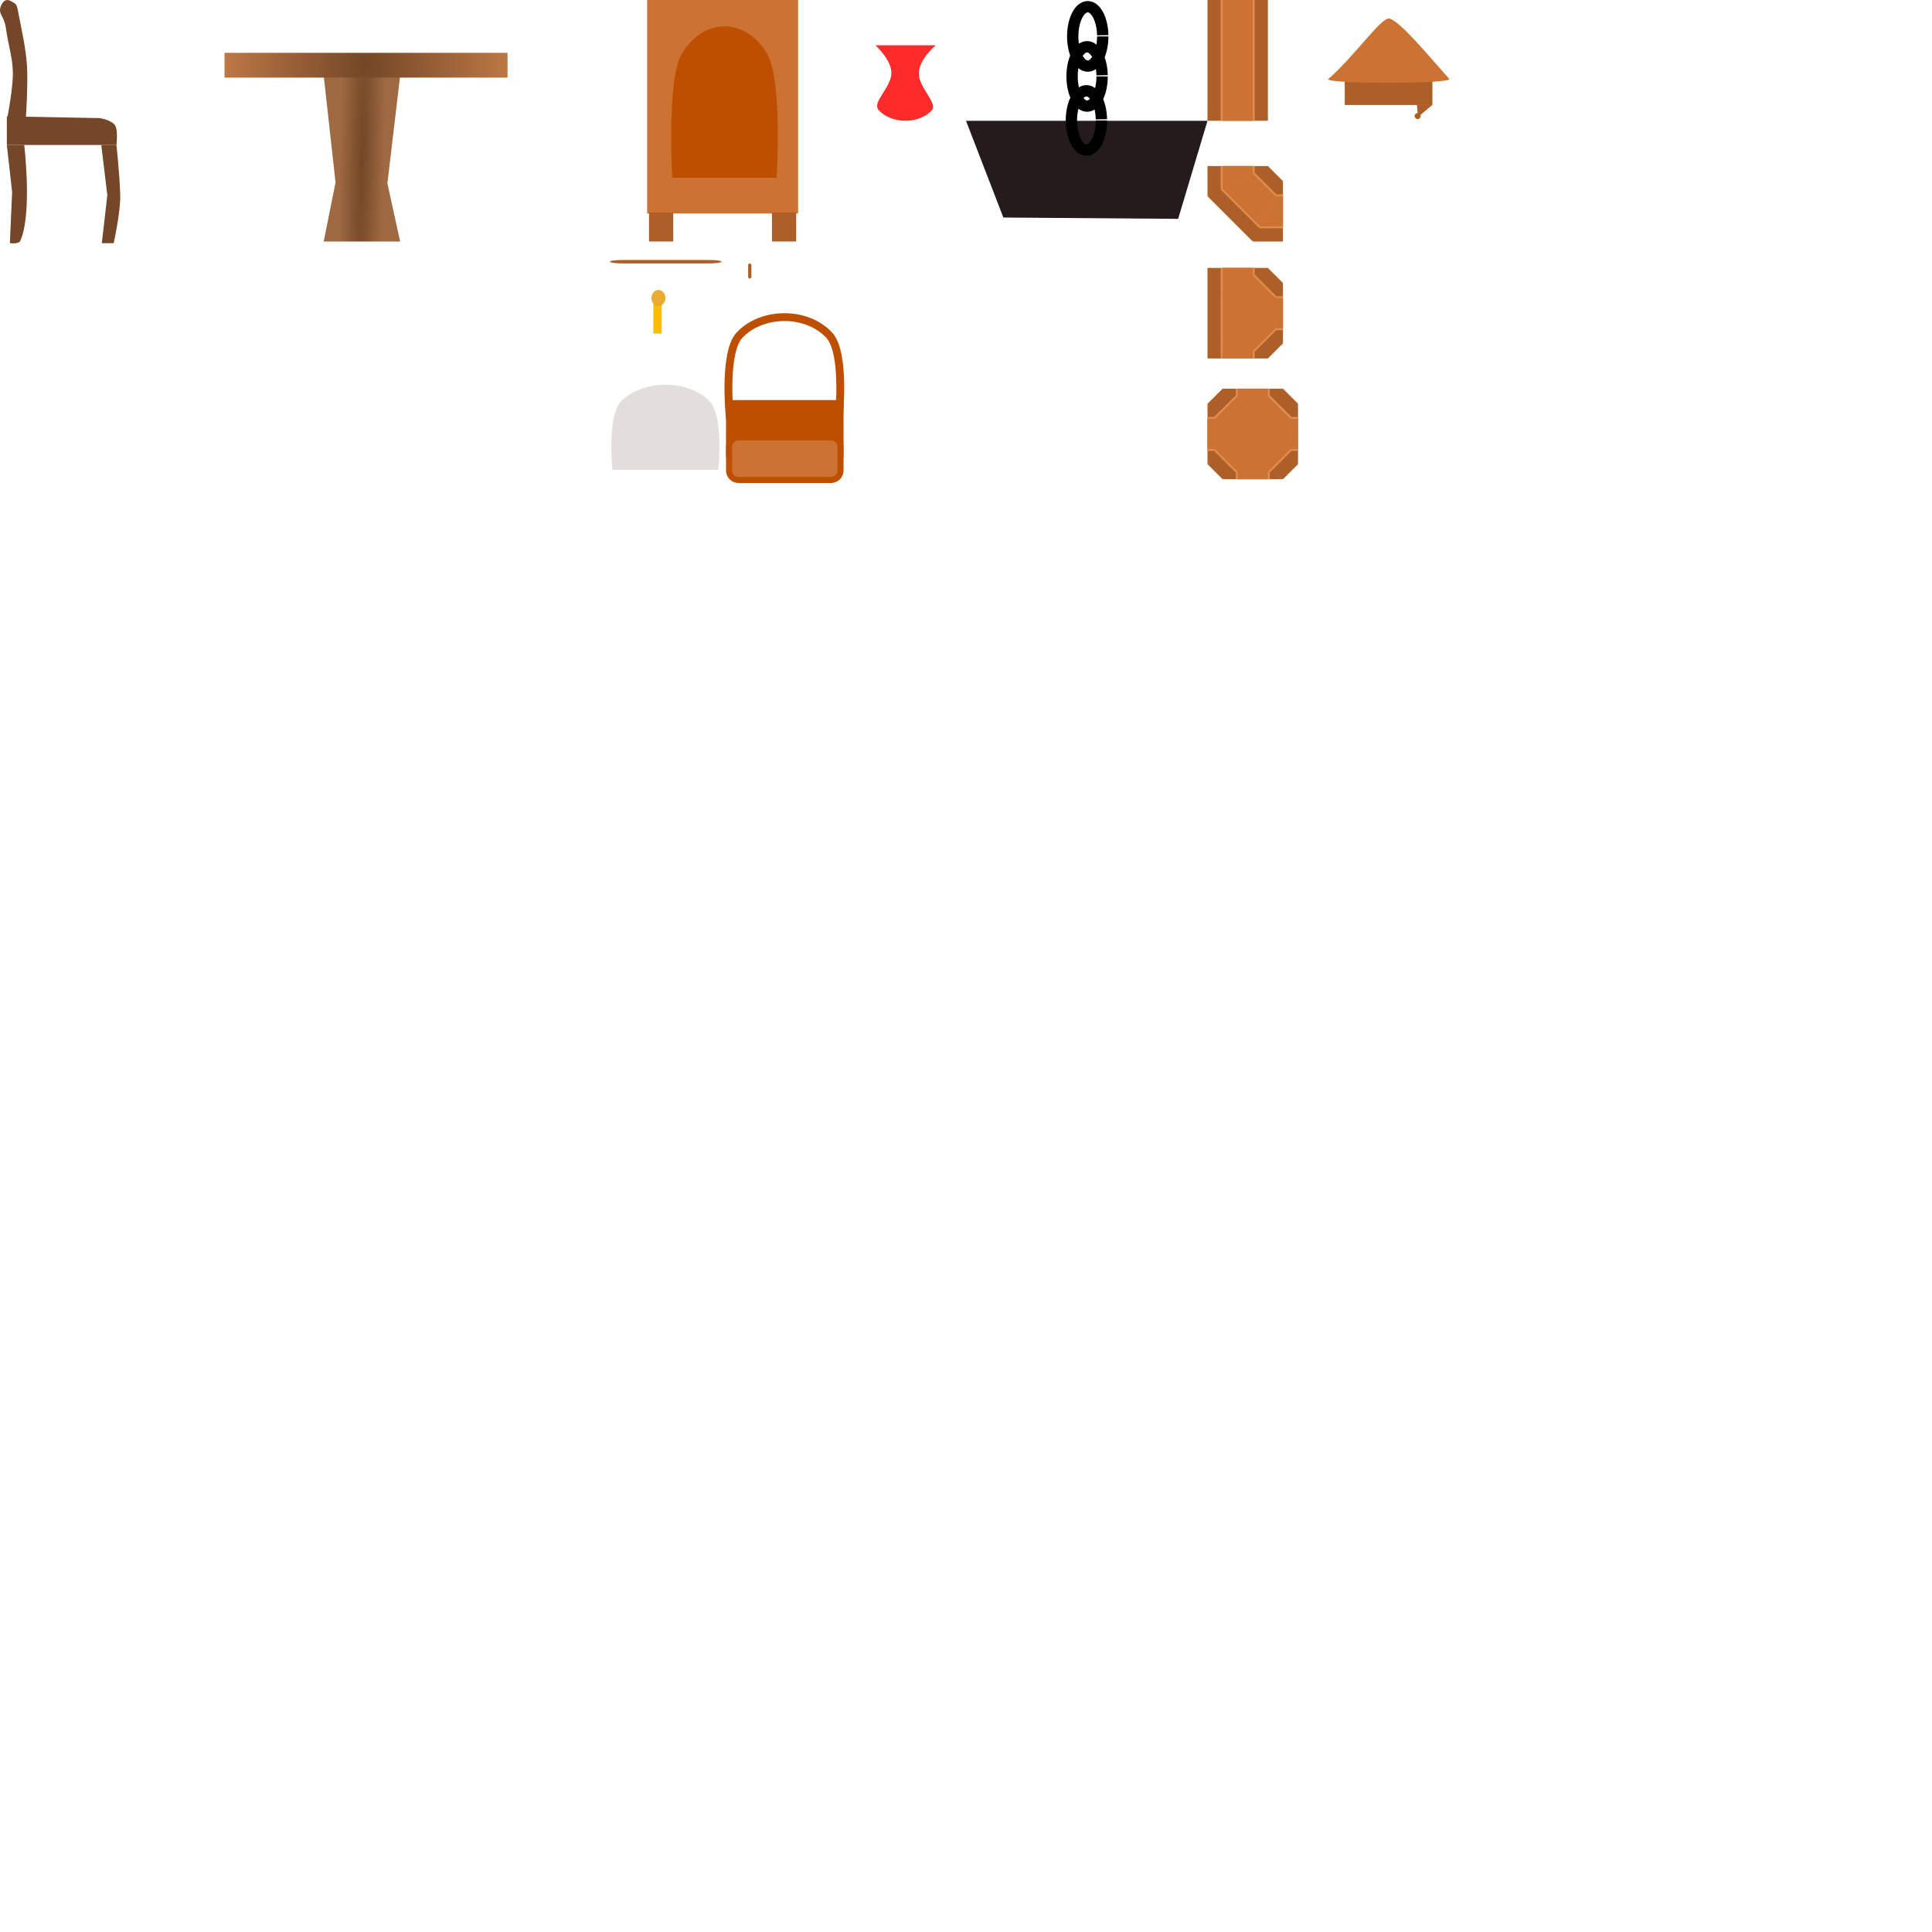
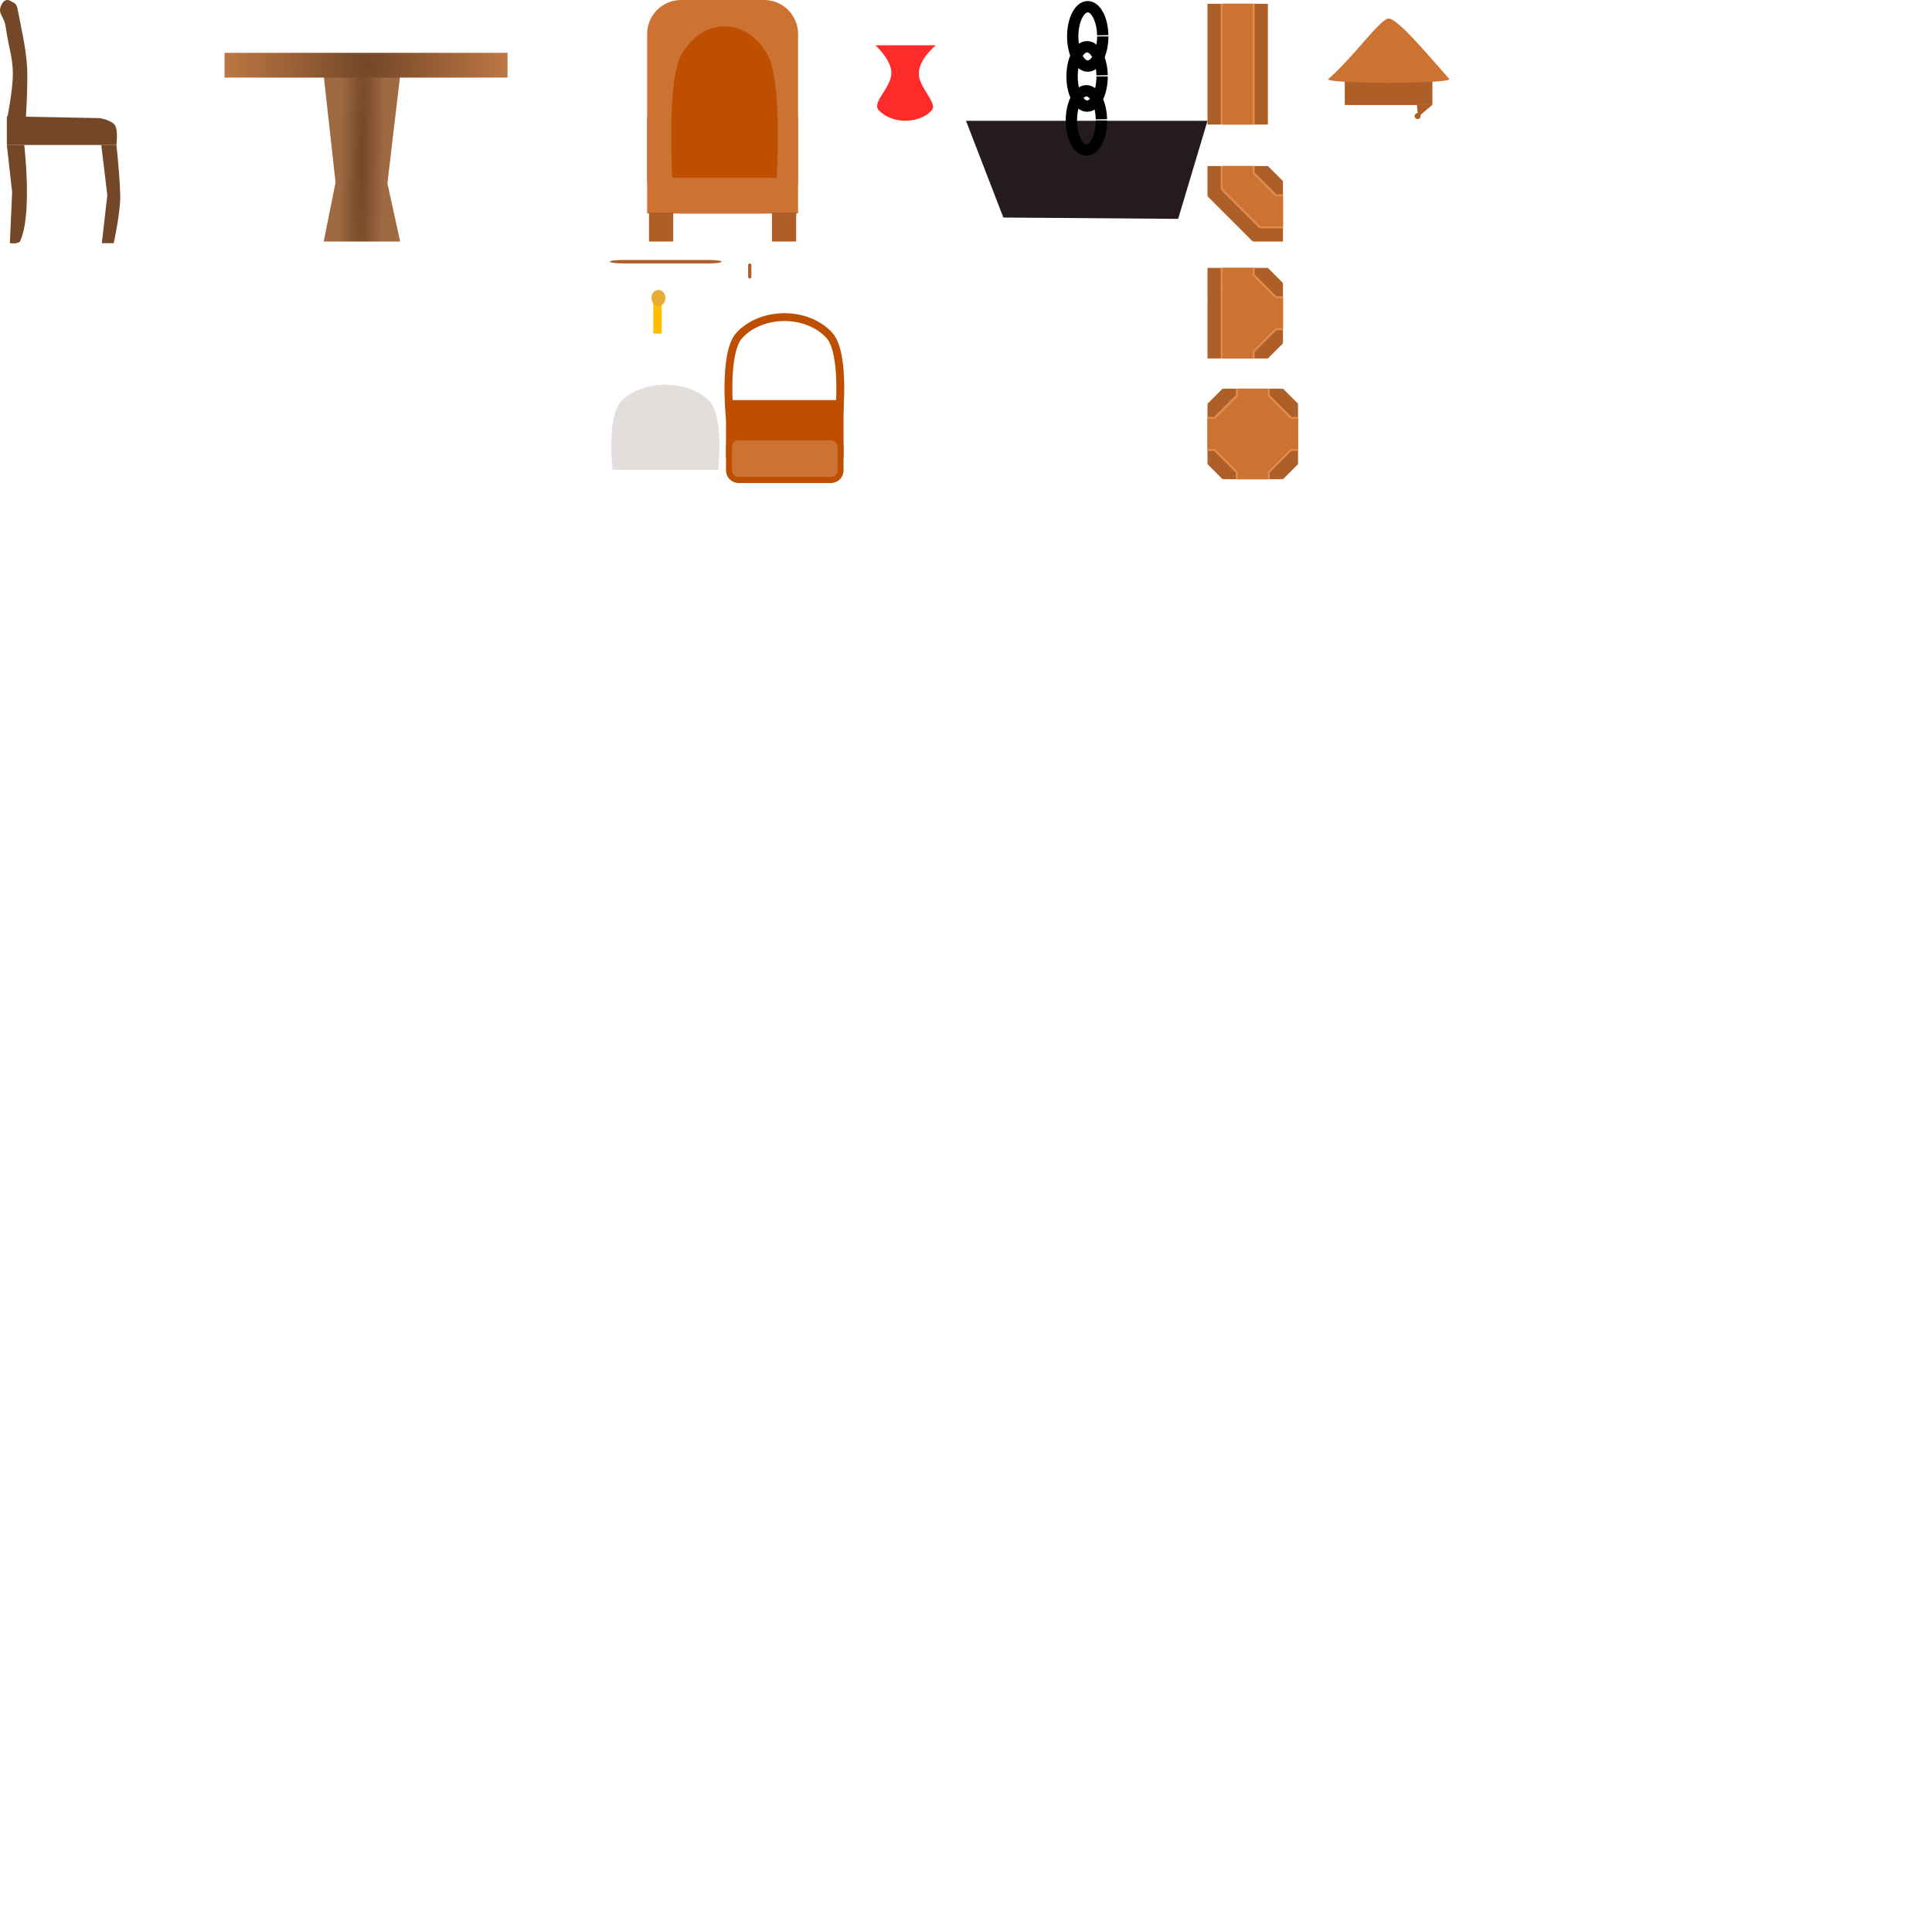
<svg xmlns="http://www.w3.org/2000/svg" xmlns:xlink="http://www.w3.org/1999/xlink" width="1024" height="1024" viewBox="0 0 1024 1024" id="svg2" version="1.1">
  <defs id="defs4">
    <linearGradient id="linearGradient4181">
      <stop style="stop-color:#734727;stop-opacity:1;" offset="0" id="stop4183" />
      <stop style="stop-color:#bd7744;stop-opacity:1" offset="1" id="stop4185" />
    </linearGradient>
    <linearGradient id="linearGradient4171">
      <stop style="stop-color:#734727;stop-opacity:1;" offset="0" id="stop4173" />
      <stop style="stop-color:#9f6942;stop-opacity:1" offset="1" id="stop4175" />
    </linearGradient>
    <radialGradient xlink:href="#linearGradient4171" id="radialGradient4179" cx="189.83" cy="84.423" fx="189.83" fy="84.423" r="20.257" gradientTransform="matrix(0.5810558,0.01163471,-0.1843596,9.207207,65.09216,-695.0842)" gradientUnits="userSpaceOnUse" />
    <radialGradient xlink:href="#linearGradient4181" id="radialGradient4187" cx="194" cy="34.928" fx="194" fy="34.928" r="75" gradientTransform="matrix(0.999832,-0.01832939,0.02666669,1.454615,-32.89882,-12.32283)" gradientUnits="userSpaceOnUse" />
    <filter style="color-interpolation-filters:sRGB" id="filter4321">
      <feColorMatrix values="0.469 0.83 0.47 0.05 0 0.469 0.83 0.47 0.05 0 0.469 0.83 0.47 0.05 0 0 0 0 1 0 " id="feColorMatrix4323" result="fbSourceGraphic" />
      <feColorMatrix result="fbSourceGraphicAlpha" in="fbSourceGraphic" values="0 0 0 -1 0 0 0 0 -1 0 0 0 0 -1 0 0 0 0 1 0" id="feColorMatrix4325" />
      <feColorMatrix id="feColorMatrix4327" values="0.47 0.83 0.47 0.05 0 0.47 0.83 0.47 0.05 0 0.47 0.83 0.47 0.05 0 0 0 0 1 0 " in="fbSourceGraphic" />
    </filter>
    <pattern patternUnits="userSpaceOnUse" width="32" height="61.56" patternTransform="translate(641.5886,95.128)" id="pattern3685">
      <g transform="matrix(-0.7071068,-2.176485,0.7071068,-2.176485,434.8326,1773.868)" id="g3665">
        <path id="rect4136-3-3-6" d="m 409.918,556.303 17.714,0 0,20 -17.714,0 z" style="fill:#cc7333;fill-opacity:1;stroke:none;stroke-opacity:1" transform="matrix(0.7071068,-0.7071068,0.7071068,0.7071068,0,0)" />
        <path id="rect4136-5-5-75" d="m 406.375,556.303 3.543,0 0,20 -3.543,0 z" style="fill:#d98245;fill-opacity:1;stroke:none;stroke-opacity:1" transform="matrix(0.7071068,-0.7071068,0.7071068,0.7071068,0,0)" />
        <path id="rect4136-3-9-7-1" d="m 405.49,556.303 0.886,0 0,20 -0.886,0 z" style="fill:#cc7333;fill-opacity:1;stroke:none;stroke-opacity:1" transform="matrix(0.7071068,-0.7071068,0.7071068,0.7071068,0,0)" />
        <path id="rect4136-5-8-2-3" d="m 403.718,556.303 1.771,0 0,20 -1.771,0 z" style="fill:#e18b4e;fill-opacity:1;stroke:none;stroke-opacity:1" transform="matrix(0.7071068,-0.7071068,0.7071068,0.7071068,0,0)" />
        <path id="rect4136-3-9-0-3-9" d="m 402.833,556.303 0.886,0 0,20 -0.886,0 z" style="fill:#cc7333;fill-opacity:1;stroke:none;stroke-opacity:1" transform="matrix(0.7071068,-0.7071068,0.7071068,0.7071068,0,0)" />
        <path id="rect4136-5-30-4-0" d="m -431.29,556.303 3.543,0 0,20 -3.543,0 z" style="fill:#d98245;fill-opacity:1;stroke:none;stroke-opacity:1" transform="matrix(-0.7071068,0.7071068,0.7071068,0.7071068,0,0)" />
        <path id="rect4136-3-9-00-4-7" d="m -432.175,556.303 0.886,0 0,20 -0.886,0 z" style="fill:#cc7333;fill-opacity:1;stroke:none;stroke-opacity:1" transform="matrix(-0.7071068,0.7071068,0.7071068,0.7071068,0,0)" />
        <path id="rect4136-5-8-8-0-5" d="m -433.947,556.303 1.771,0 0,20 -1.771,0 z" style="fill:#e18b4e;fill-opacity:1;stroke:none;stroke-opacity:1" transform="matrix(-0.7071068,0.7071068,0.7071068,0.7071068,0,0)" />
        <path id="rect4136-3-9-0-5-2-0" d="m -434.833,556.303 0.886,0 0,20 -0.886,0 z" style="fill:#cc7333;fill-opacity:1;stroke:none;stroke-opacity:1" transform="matrix(-0.7071068,0.7071068,0.7071068,0.7071068,0,0)" />
      </g>
    </pattern>
  </defs>
  <g id="layer1" transform="translate(0,-28.36216)">
+     <rect style="fill:#cc7333;fill-opacity:1;stroke:none;stroke-opacity:1" id="rect4153-5" width="80" height="51.163" x="343" y="90.362" />
    <rect style="opacity:1;fill:#ae5f27;fill-opacity:1;stroke:none;stroke-width:4;stroke-opacity:1" id="rect4393" width="46.459" height="15.864" x="712.748" y="68.158" />
    <path style="fill:#734727;fill-opacity:1;stroke:none;stroke-opacity:1" d="M 0.407,31.762 C 1.48,29.026 3.123,27.591 5.451,28.787 c 3.191,1.639 3.402,1.798 4.166,5.836 1.767,9.342 3.991,18.644 4.665,28.187 0.693,9.81 -0.661,29.523 -0.661,29.523 l -10.011,0 c 0,0 3.323,-16.758 3.204,-25.278 C 6.698,58.769 4.816,54.694 3.011,42.607 2.162,36.925 -1.14,35.7 0.407,31.762 Z" id="rect4136" />
    <path style="fill:#734727;fill-opacity:1;stroke:none;stroke-opacity:1" d="m 3.626,90.035 49.256,0.92 c 0,0 6.332,1.098 8.047,3.781 1.805,2.825 0.763,10.473 0.763,10.473 l -58.066,0 z" id="rect4138" />
    <path style="fill:#734727;fill-opacity:1;stroke:none;stroke-opacity:1" d="m 3.626,105.208 9.21,0 c 0,0 4.48,37.299 -2.309,51.263 -2.159,1.465 -5.3,0.707 -5.3,0.707 l 1.201,-27.033 z" id="rect4140" />
    <path style="fill:#734727;fill-opacity:1;stroke:none;stroke-opacity:1" d="m 53.683,105.208 8.009,0 c 0,0 1.522,12.875 2.028,26.147 0.331,8.675 -3.442,25.88 -3.442,25.88 l -6.313,0.035 2.922,-25.394 z" id="rect4142" />
    <path style="fill:#ff2a2a;fill-opacity:1;stroke:none;stroke-opacity:1" d="m 464,52.362 32,0 c 0,0 -9.311,7.442 -8.996,15.38 0.297,7.505 10.329,15.414 6.734,19.225 -6.851,7.263 -21.195,7.184 -27.959,-0.186 -3.833,-4.176 6.069,-11.314 6.658,-19.223 C 472.963,60.493 464,52.362 464,52.362 Z" id="rect4187" />
    <path style="fill:#241c1c;fill-opacity:1;stroke:none;stroke-opacity:1" d="m 512,92.383 128,0 -15.556,51.979 -92.645,-0.707 z" id="rect4206" />
    <path style="fill:none;fill-opacity:1;stroke:#000000;stroke-width:6;stroke-opacity:1" id="path4226" d="m 583.778,92.203 a 7.958,15.737 0 0 1 -7.881,15.736 7.958,15.737 0 0 1 -8.034,-15.43 7.958,15.737 0 0 1 7.725,-16.036 7.958,15.737 0 0 1 8.184,15.118" />
    <path style="fill:none;fill-opacity:1;stroke:#000000;stroke-width:6;stroke-opacity:1" id="path4226-5" d="m 584.139,68.868 a 7.958,15.737 0 0 1 -7.881,15.736 7.958,15.737 0 0 1 -8.034,-15.43 7.958,15.737 0 0 1 7.725,-16.036 7.958,15.737 0 0 1 8.184,15.118" />
    <path style="fill:none;fill-opacity:1;stroke:#000000;stroke-width:6;stroke-opacity:1" id="path4226-6" d="m 584.485,47.655 a 7.958,15.737 0 0 1 -7.881,15.736 7.958,15.737 0 0 1 -8.034,-15.43 7.958,15.737 0 0 1 7.725,-16.036 7.958,15.737 0 0 1 8.184,15.118" />
    <g id="g4225" transform="translate(32,28)">
      <path id="rect4150" d="m 139.572,40.483 40.514,0 -6.752,57.071 6.752,30.808 -40.514,0 6.27,-31.313 z" style="fill:url(#radialGradient4179);fill-opacity:1;stroke:none;stroke-opacity:1" />
      <rect y="28.362" x="87" height="13.131" width="150" id="rect4148" style="fill:url(#radialGradient4187);fill-opacity:1;stroke:none;stroke-opacity:1" />
    </g>
    <path style="fill:#cc7333;fill-opacity:1;fill-rule:evenodd;stroke:none;stroke-width:1px;stroke-linecap:butt;stroke-linejoin:miter;stroke-opacity:1" d="m 704.105,70.184 c -3.174,2.762 66.443,2.739 64,0 -10.041,-11.258 -26.815,-31.646 -32,-32 -4.292,-0.293 -18.397,20.164 -32,32 z" id="path4257" />
-     <g id="g5893">
+     <g id="g5893" transform="translate(0,1.999999)">
      <rect transform="scale(-1,1)" y="28.362" x="-672" height="64" width="32" id="rect4136-3-9-0-5" style="fill:#ae5f27;fill-opacity:1;stroke:none;stroke-opacity:1" />
      <rect transform="scale(-1,1)" y="28.362" x="-665" height="64" width="18" id="rect4136-3-9-00" style="fill:#e18b4e;fill-opacity:1;stroke:none;stroke-opacity:1" />
      <rect transform="scale(-1,1)" y="28.362" x="-664" height="64" width="16" id="rect4136-3-8" style="fill:#cc7333;fill-opacity:1;stroke:none;stroke-opacity:1" />
    </g>
    <g id="g6236">
      <path id="rect4136-3-9-0-5-5" d="m -672,116.362 32,0 0,16 -23.711,-7.323 z" style="fill:#ae5f27;fill-opacity:1;stroke:none;stroke-opacity:1" transform="scale(-1,1)" />
      <path id="rect4136-3-9-00-7" d="m -665,116.362 18,0 0,12.5 -11.272,-1.812 L -665,119.862 Z" style="fill:#e18b4e;fill-opacity:1;stroke:none;stroke-opacity:1" transform="scale(-1,1)" />
      <path id="rect4136-3-8-82" d="m -664,116.362 16,0 0,12 -8.997,-1.737 L -664,120.362 Z" style="fill:#cc7333;fill-opacity:1;stroke:none;stroke-opacity:1" transform="scale(-1,1)" />
      <path id="rect4136-3-9-0-5-5-2" d="m 680,124.362 0,32 -16,0 6.066,-19.215 z" style="fill:#ae5f27;fill-opacity:1;stroke:none;stroke-opacity:1" />
      <path id="rect4136-3-9-00-7-2" d="m 680,131.362 0,18 -12.5,-1e-5 2.566,-12.71 6.434,-5.29 z" style="fill:#e18b4e;fill-opacity:1;stroke:none;stroke-opacity:1" />
      <path id="rect4136-3-8-82-0" d="m 680,132.362 0,16 -12,0 2.265,-10.124 L 676,132.362 Z" style="fill:#cc7333;fill-opacity:1;stroke:none;stroke-opacity:1" />
      <path id="rect4136-3-9-0-5-1" d="m -672,116.362 32,16 -24,24 -16,-32 z" style="fill:#ae5f27;fill-opacity:1;stroke:none;stroke-opacity:1" transform="scale(-1,1)" />
      <path id="rect4136-3-9-00-8" d="m -676.5,131.362 11.5,-11.5 18,9 -20.5,20.5 z" style="fill:#e18b4e;fill-opacity:1;stroke:none;stroke-opacity:1" transform="scale(-1,1)" />
      <path id="rect4136-3-8-3" d="m -664,120.362 16,8 -20,20 -8,-16 z" style="fill:#cc7333;fill-opacity:1;stroke:none;stroke-opacity:1" transform="scale(-1,1)" />
    </g>
    <g id="g6218">
      <path id="rect4136-3-9-0-5-1-1-1" d="m 680,210.362 -3.5,-7 -8.695,3.487 -2.805,8.013 7,3.5 z" style="fill:#ae5f27;fill-opacity:1;stroke:none;stroke-opacity:1" />
      <path id="rect4136-3-9-0-5-1-1-5" d="m 640,202.362 7,3.5 2.103,-12.995 -2.103,-10.005 -7,3.5 z" style="fill:#ae5f27;fill-opacity:1;stroke:none;stroke-opacity:1" />
      <path id="rect4136-3-9-0-5-5-7-0" d="m 672,218.362 -32,0 0,-16 20.321,1.597 z" style="fill:#ae5f27;fill-opacity:1;stroke:none;stroke-opacity:1" />
      <path id="rect4136-3-9-0-5-5-7" d="m 672,170.362 -32,0 0,16 20.075,-3.778 z" style="fill:#ae5f27;fill-opacity:1;stroke:none;stroke-opacity:1" />
      <path id="rect4136-3-9-00-7-6" d="m 665,170.362 -18,0 0,12.5 13.556,-4.324 L 665,173.862 Z" style="fill:#e18b4e;fill-opacity:1;stroke:none;stroke-opacity:1" />
      <path id="rect4136-3-8-82-5" d="m 664,170.362 -16,0 0,12 9.08,-3.113 L 664,174.362 Z" style="fill:#cc7333;fill-opacity:1;stroke:none;stroke-opacity:1" />
      <path id="rect4136-3-9-0-5-5-2-7" d="m 680,178.362 0,32 -7.105,-7.901 -0.895,-8.099 1.209,-7.026 z" style="fill:#ae5f27;fill-opacity:1;stroke:none;stroke-opacity:1" />
      <path id="rect4136-3-9-00-7-2-7" d="m 680,185.362 0,18 -3.5,-1e-5 -5.451,-9.1 5.451,-8.9 z" style="fill:#e18b4e;fill-opacity:1;stroke:none;stroke-opacity:1" />
      <path id="rect4136-3-8-82-0-7" d="m 680,186.362 0,16 -4,0 -6.203,-8.25 L 676,186.362 Z" style="fill:#cc7333;fill-opacity:1;stroke:none;stroke-opacity:1" />
      <path id="rect4136-3-9-0-5-1-1" d="m 672,170.362 -7,3.5 3.811,6.467 7.689,5.033 3.5,-7 z" style="fill:#ae5f27;fill-opacity:1;stroke:none;stroke-opacity:1" />
      <path id="rect4136-3-9-00-8-8" d="m 676.5,185.362 -11.5,-11.5 -1,0.5 5.015,6.167 6.985,5.833 z" style="fill:#e18b4e;fill-opacity:1;stroke:none;stroke-opacity:1" />
      <path id="rect4136-3-9-00-8-8-61" d="m 647,182.862 0,23 1,0.5 1.803,-12.844 L 648,182.362 Z" style="fill:#e18b4e;fill-opacity:1;stroke:none;stroke-opacity:1" />
      <path id="rect4136-3-9-00-7-6-8" d="m 665,218.362 -18,0 0,-12.5 11.178,2.734 6.822,6.266 z" style="fill:#e18b4e;fill-opacity:1;stroke:none;stroke-opacity:1" />
      <path id="rect4136-3-9-00-8-8-6" d="m 665,214.862 11.5,-11.5 -0.5,-1 -5.915,3.511 L 664,214.362 Z" style="fill:#e18b4e;fill-opacity:1;stroke:none;stroke-opacity:1" />
      <path id="rect4136-3-8-3-8" d="m 664,174.362 -16,8 0,24 16,8 12,-12 -4,-8 4,-8 z" style="fill:#cc7333;fill-opacity:1;stroke:none;stroke-opacity:1" />
      <path id="rect4136-3-8-82-5-1" d="m 664,218.362 -16,0 0,-12 8.695,3.196 7.305,4.804 z" style="fill:#cc7333;fill-opacity:1;stroke:none;stroke-opacity:1" />
    </g>
    <g id="g6194" transform="translate(4,0)">
      <path id="rect4136-3-9-0-5-1-1-18-17" d="m 644,282.362 7.801,-3.099 -12.502,-12.602 -3.3,7.701 z" style="fill:#ae5f27;fill-opacity:1;stroke:none;stroke-opacity:1" />
      <path id="rect4136-3-9-00-8-8-4-2" d="m 639.5,267.362 11.5,11.5 2.202,-0.5 L 640,265.361 Z" style="fill:#e18b4e;fill-opacity:1;stroke:none;stroke-opacity:1" />
      <path id="rect4136-3-9-0-5-1-1-1-5" d="m 684,274.362 -3.2,-8.102 -12.702,12.602 7.901,3.5 z" style="fill:#ae5f27;fill-opacity:1;stroke:none;stroke-opacity:1" />
      <path id="rect4136-3-9-00-8-8-6-2" d="m 669,278.862 11.5,-11.5 -0.6,-2.202 -12.701,13.102 z" style="fill:#e18b4e;fill-opacity:1;stroke:none;stroke-opacity:1" />
      <path id="rect4136-3-9-0-5-1-1-18" d="m 676,234.362 -7.901,2.999 13.103,12.802 2.799,-7.801 z" style="fill:#ae5f27;fill-opacity:1;stroke:none;stroke-opacity:1" />
      <path id="rect4136-3-9-00-8-8-4" d="m 680.5,249.362 -11.5,-11.5 -1.701,0.6 13.002,12.801 z" style="fill:#e18b4e;fill-opacity:1;stroke:none;stroke-opacity:1" />
      <path id="rect4136-3-9-0-5-1-1-18-1" d="m 636,242.362 2.999,7.801 13.403,-13.002 L 644,234.362 Z" style="fill:#ae5f27;fill-opacity:1;stroke:none;stroke-opacity:1" />
      <path id="rect4136-3-9-0-5-5-2-7-1" d="m 684,242.362 0,32 -8,-16 z" style="fill:#ae5f27;fill-opacity:1;stroke:none;stroke-opacity:1" />
      <path id="rect4136-3-9-00-7-2-7-0" d="m 684,249.362 0,18 -3.5,-10e-6 -4.5,-9 4.5,-9 z" style="fill:#e18b4e;fill-opacity:1;stroke:none;stroke-opacity:1" />
      <path id="rect4136-3-8-82-0-7-8" d="m 684,250.362 0,16 -4,0 -5.416,-7.717 L 680,250.362 Z" style="fill:#cc7333;fill-opacity:1;stroke:none;stroke-opacity:1" />
      <path id="rect4136-3-8-3-8-7" d="m 668,238.362 -8,4 -8,-4 0,40 8,-4 8,4 12,-12 -4,-8 4,-8 z" style="fill:#cc7333;fill-opacity:1;stroke:none;stroke-opacity:1" />
      <path id="rect4136-3-9-0-5-5-2-7-1-6" d="m 676,282.362 -32,0 16,-8 z" style="fill:#ae5f27;fill-opacity:1;stroke:none;stroke-opacity:1" />
      <path id="rect4136-3-9-00-7-2-7-0-8" d="m 669,282.362 -18,0 10e-6,-3.5 9,-4.5 9,4.5 z" style="fill:#e18b4e;fill-opacity:1;stroke:none;stroke-opacity:1" />
      <path id="rect4136-3-8-82-0-7-8-2" d="m 668,282.362 -16,1e-5 -10e-6,-4 8.142,-5.841 7.858,5.841 z" style="fill:#cc7333;fill-opacity:1;stroke:none;stroke-opacity:1" />
      <path id="rect4136-3-9-0-5-5-2-7-1-6-2" d="m 644,234.362 32,0 -16,8 z" style="fill:#ae5f27;fill-opacity:1;stroke:none;stroke-opacity:1" />
      <path id="rect4136-3-9-00-7-2-7-0-8-2" d="m 651,234.362 18,0 -10e-6,3.5 -9,4.5 -9,-4.5 z" style="fill:#e18b4e;fill-opacity:1;stroke:none;stroke-opacity:1" />
      <path id="rect4136-3-9-00-8-8-4-0" d="m 651,237.862 -11.5,11.5 0.4,2.202 13.402,-13.402 z" style="fill:#e18b4e;fill-opacity:1;stroke:none;stroke-opacity:1" />
      <path id="rect4136-3-8-82-0-7-8-2-1" d="m 652,234.362 16,0 2e-5,4 -8.708,6.266 -7.292,-6.266 z" style="fill:#cc7333;fill-opacity:1;stroke:none;stroke-opacity:1" />
      <path id="rect4136-3-8-3-8-7-1" d="m 652,278.362 8,-4 8,4 0,-40 -8,4 -8,-4 -12,12 4,8 -4,8 z" style="fill:#cc7333;fill-opacity:1;stroke:none;stroke-opacity:1" />
      <path id="rect4136-3-9-0-5-5-2-7-1-2" d="m 636,242.362 0,32 8,-16 z" style="fill:#ae5f27;fill-opacity:1;stroke:none;stroke-opacity:1" />
      <path id="rect4136-3-9-00-7-2-7-0-81" d="m 636,249.362 0,18 3.5,-10e-6 4.5,-9 -4.5,-9 z" style="fill:#e18b4e;fill-opacity:1;stroke:none;stroke-opacity:1" />
      <path id="rect4136-3-8-82-0-7-8-7" d="m 636,250.362 0,16 4,0 5.133,-8.142 L 640,250.362 Z" style="fill:#cc7333;fill-opacity:1;stroke:none;stroke-opacity:1" />
    </g>
    <circle style="opacity:1;fill:#ae5f27;fill-opacity:1;stroke:none;stroke-width:4;stroke-opacity:1" id="path4419" cx="751.376" cy="89.867" r="1.603" />
    <path style="fill:#ae5f27;fill-opacity:1;fill-rule:evenodd;stroke:none;stroke-width:1px;stroke-linecap:butt;stroke-linejoin:miter;stroke-opacity:1" d="m 750.975,83.731 0.599,6.645 7.614,-6.434 z" id="path4423" />
-     <rect style="fill:#cc7333;fill-opacity:1;stroke:none;stroke-opacity:1" id="rect4153" width="80" height="113.163" x="343" y="28.362" />
+     <rect style="fill:#cc7333;fill-opacity:1;stroke:none;stroke-opacity:1" id="rect4153" width="80" height="113.163" x="343" y="28.362" ry="18" />
    <path style="fill:#be4f00;fill-opacity:1;stroke:none;stroke-opacity:1" d="m 361.272,57.122 c 11.362,-19.697 34.123,-19.826 45.432,-2e-6 8.139,14.269 4.938,65.468 4.938,65.468 l -55.309,0 c 0,0 -3.157,-51.433 4.938,-65.468 z" id="rect4172" />
    <path style="opacity:0.5;fill:#c8beb7;fill-opacity:1;stroke:none;stroke-opacity:1" d="m 329.623,240.597 c 11.523,-11.061 34.606,-11.134 46.076,0 8.255,8.013 5.008,36.765 5.008,36.765 l -56.093,0 c 0,0 -3.202,-28.883 5.008,-36.765 z" id="rect4172-9" />
    <rect style="fill:#be4f00;stroke:#be4f00;stroke-width:3.472;stroke-opacity:1;fill-opacity:1;stroke-miterlimit:4;stroke-dasharray:none" id="rect3467-5" width="58.836" height="26.725" x="386.53" y="242.141" ry="0" />
    <rect style="fill:#ae5f27;fill-opacity:1;stroke:none;stroke-opacity:1" id="rect4155" width="12.84" height="15.354" x="343.988" y="141.008" />
    <rect style="fill:#ae5f27;fill-opacity:1;stroke:none;stroke-opacity:1" id="rect4155-8" width="12.84" height="15.354" x="409.153" y="141.008" />
    <rect style="fill:#cc7333;stroke:#be4f00;stroke-width:3.198;stroke-opacity:1;fill-opacity:1" id="rect3467" width="59.1" height="22.581" x="386.398" y="260.182" ry="5.044" />
    <rect style="fill:#ffbc00;fill-opacity:1;stroke:none;stroke-opacity:1" id="rect4175" width="4.444" height="16.285" x="346.267" y="188.877" />
    <path style="fill:none;fill-opacity:1;stroke:#be4f00;stroke-width:4.16;stroke-opacity:1" d="m 391.895,206.06 c 11.917,-12.782 35.789,-12.866 47.65,0 8.537,9.26 5.179,42.485 5.179,42.485 l -58.009,0 c 0,0 -3.312,-33.377 5.179,-42.485 z" id="rect4172-9-9" />
    <ellipse style="fill:#e8ac31;fill-opacity:1;stroke:none;stroke-opacity:1" id="path4177" cx="348.983" cy="186.318" rx="3.704" ry="4.265" />
    <rect style="opacity:1;fill:#ae5f27;fill-opacity:1;stroke:none;stroke-width:4;stroke-opacity:1" id="rect4299-7-0" width="1.841" height="59.207" x="-167.985" y="323.243" ry="6.872" transform="matrix(0,-1,1,0,0,0)" />
    <rect style="opacity:1;fill:#ae5f27;fill-opacity:1;stroke:none;stroke-width:4;stroke-opacity:1" id="rect4299-1" width="1.732" height="8.013" x="396.528" y="168.008" ry="0.93" />
  </g>
</svg>
